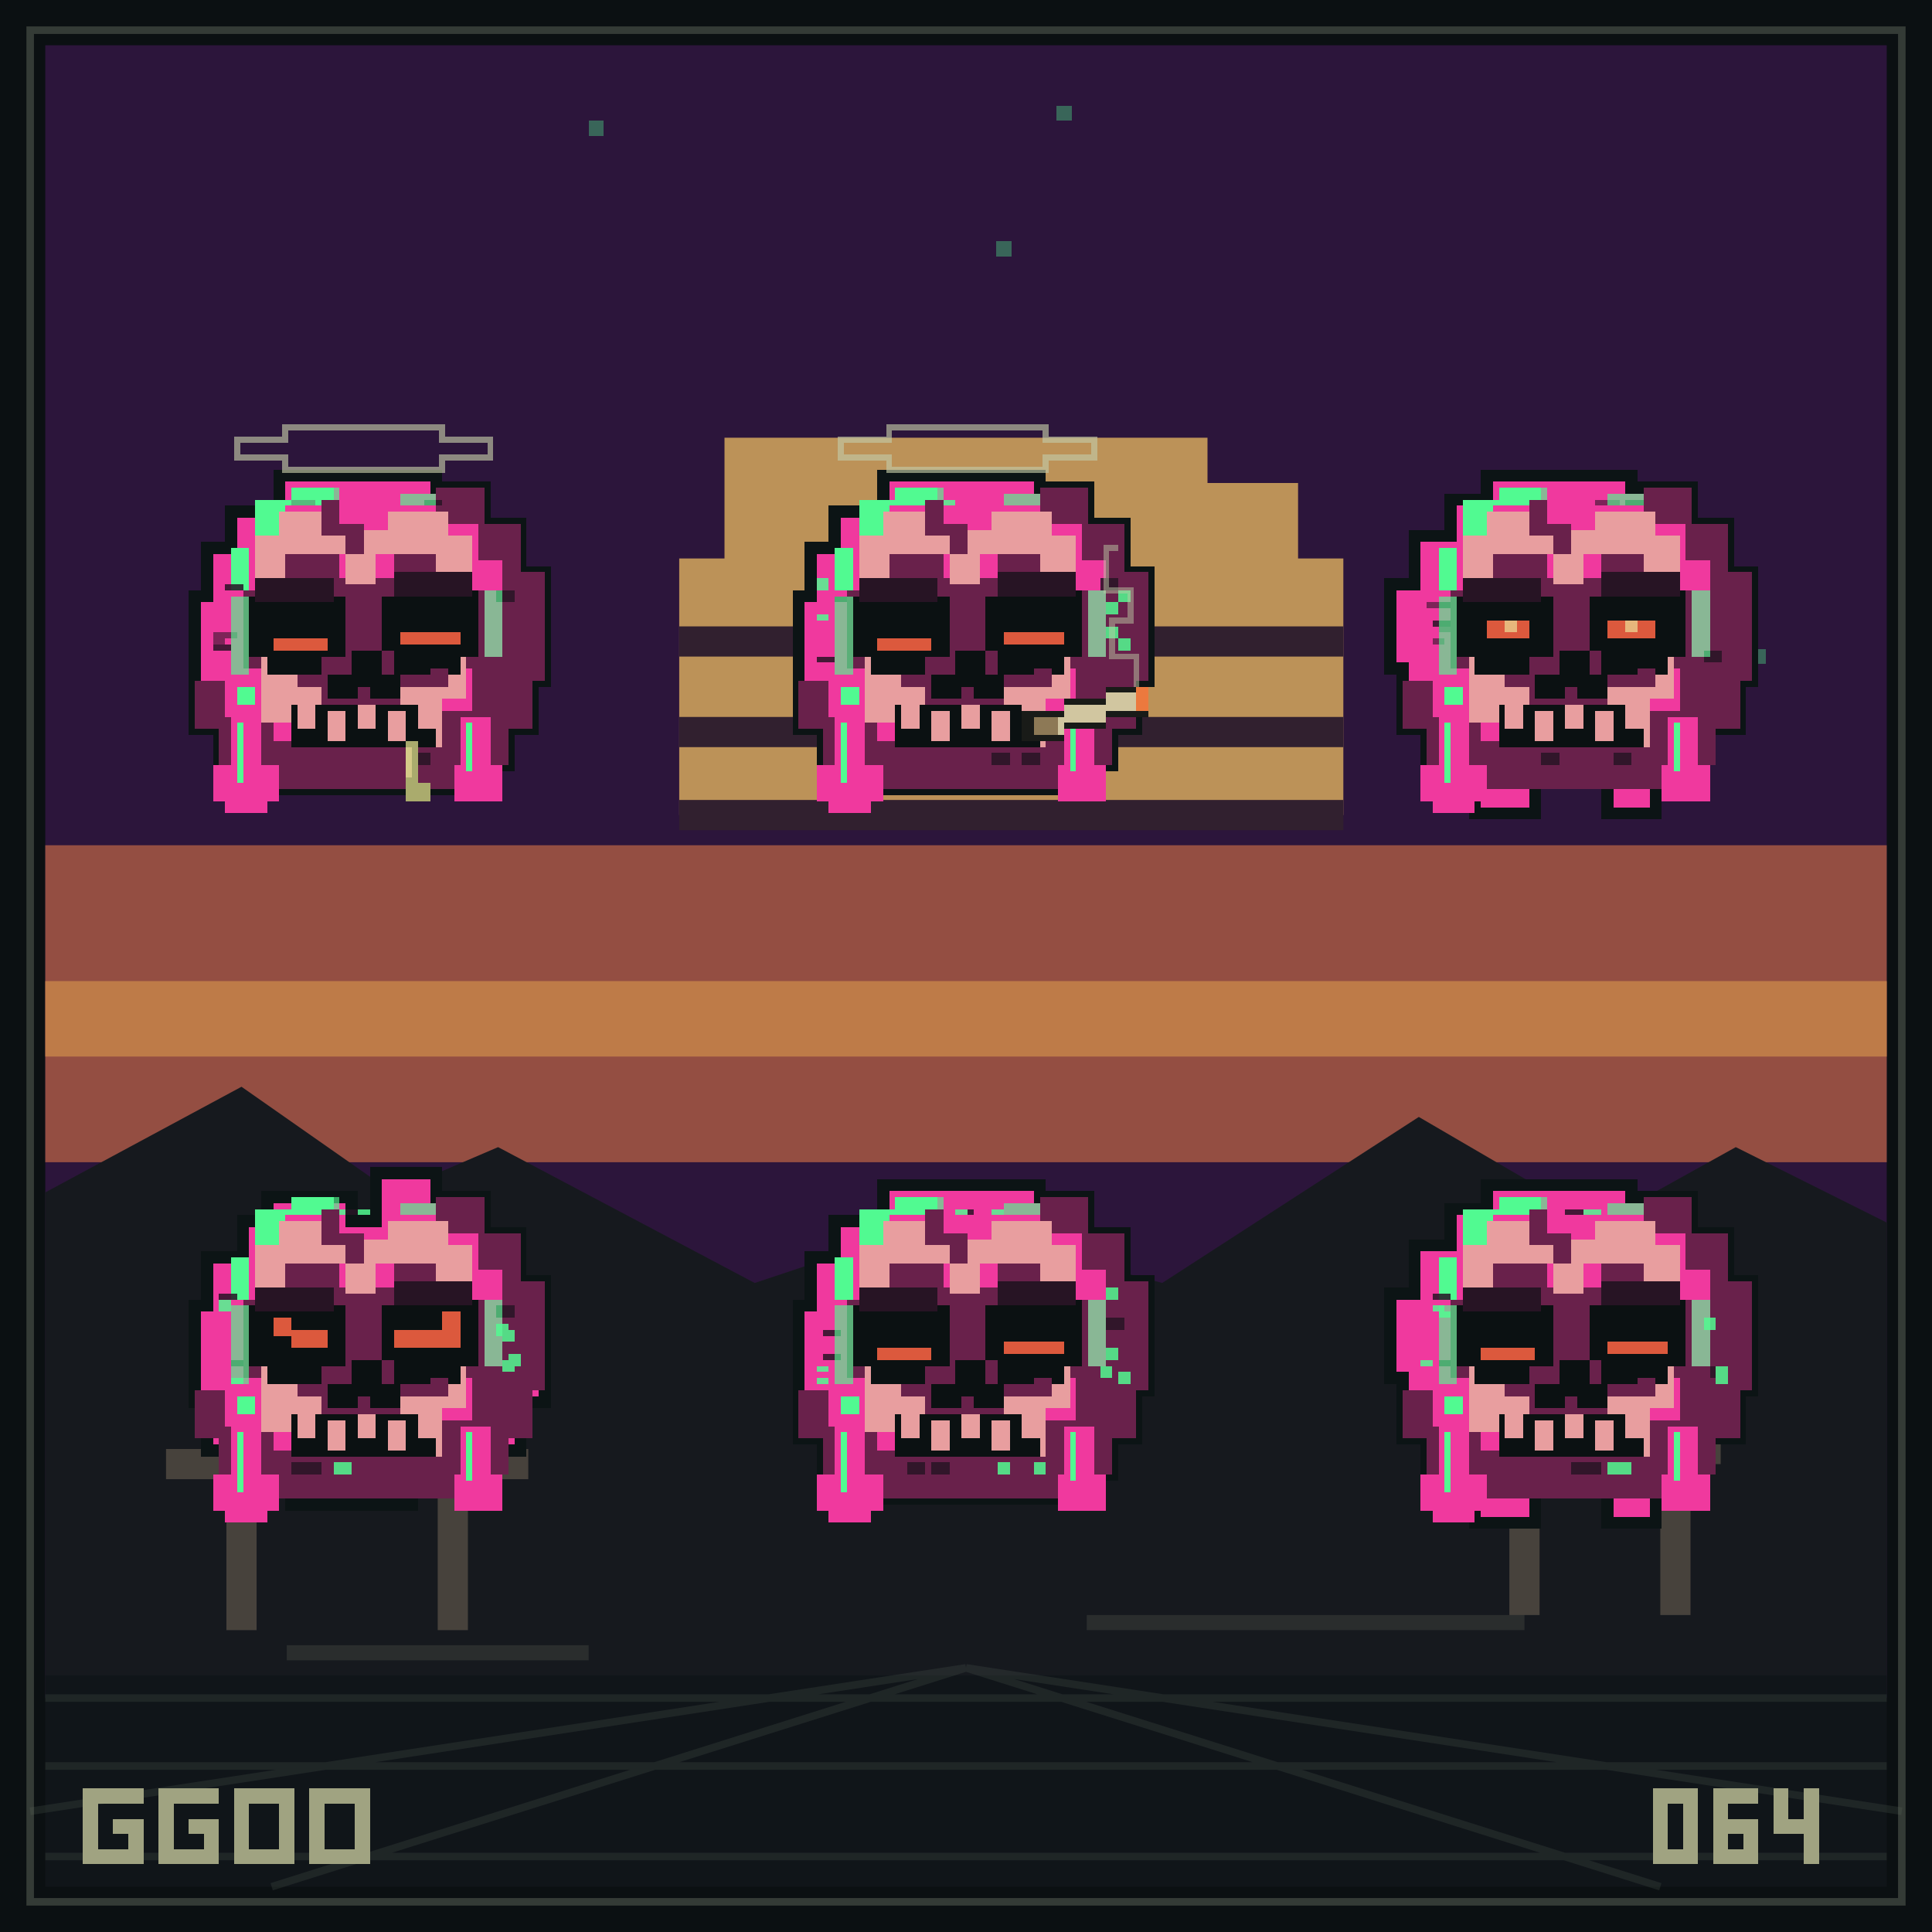
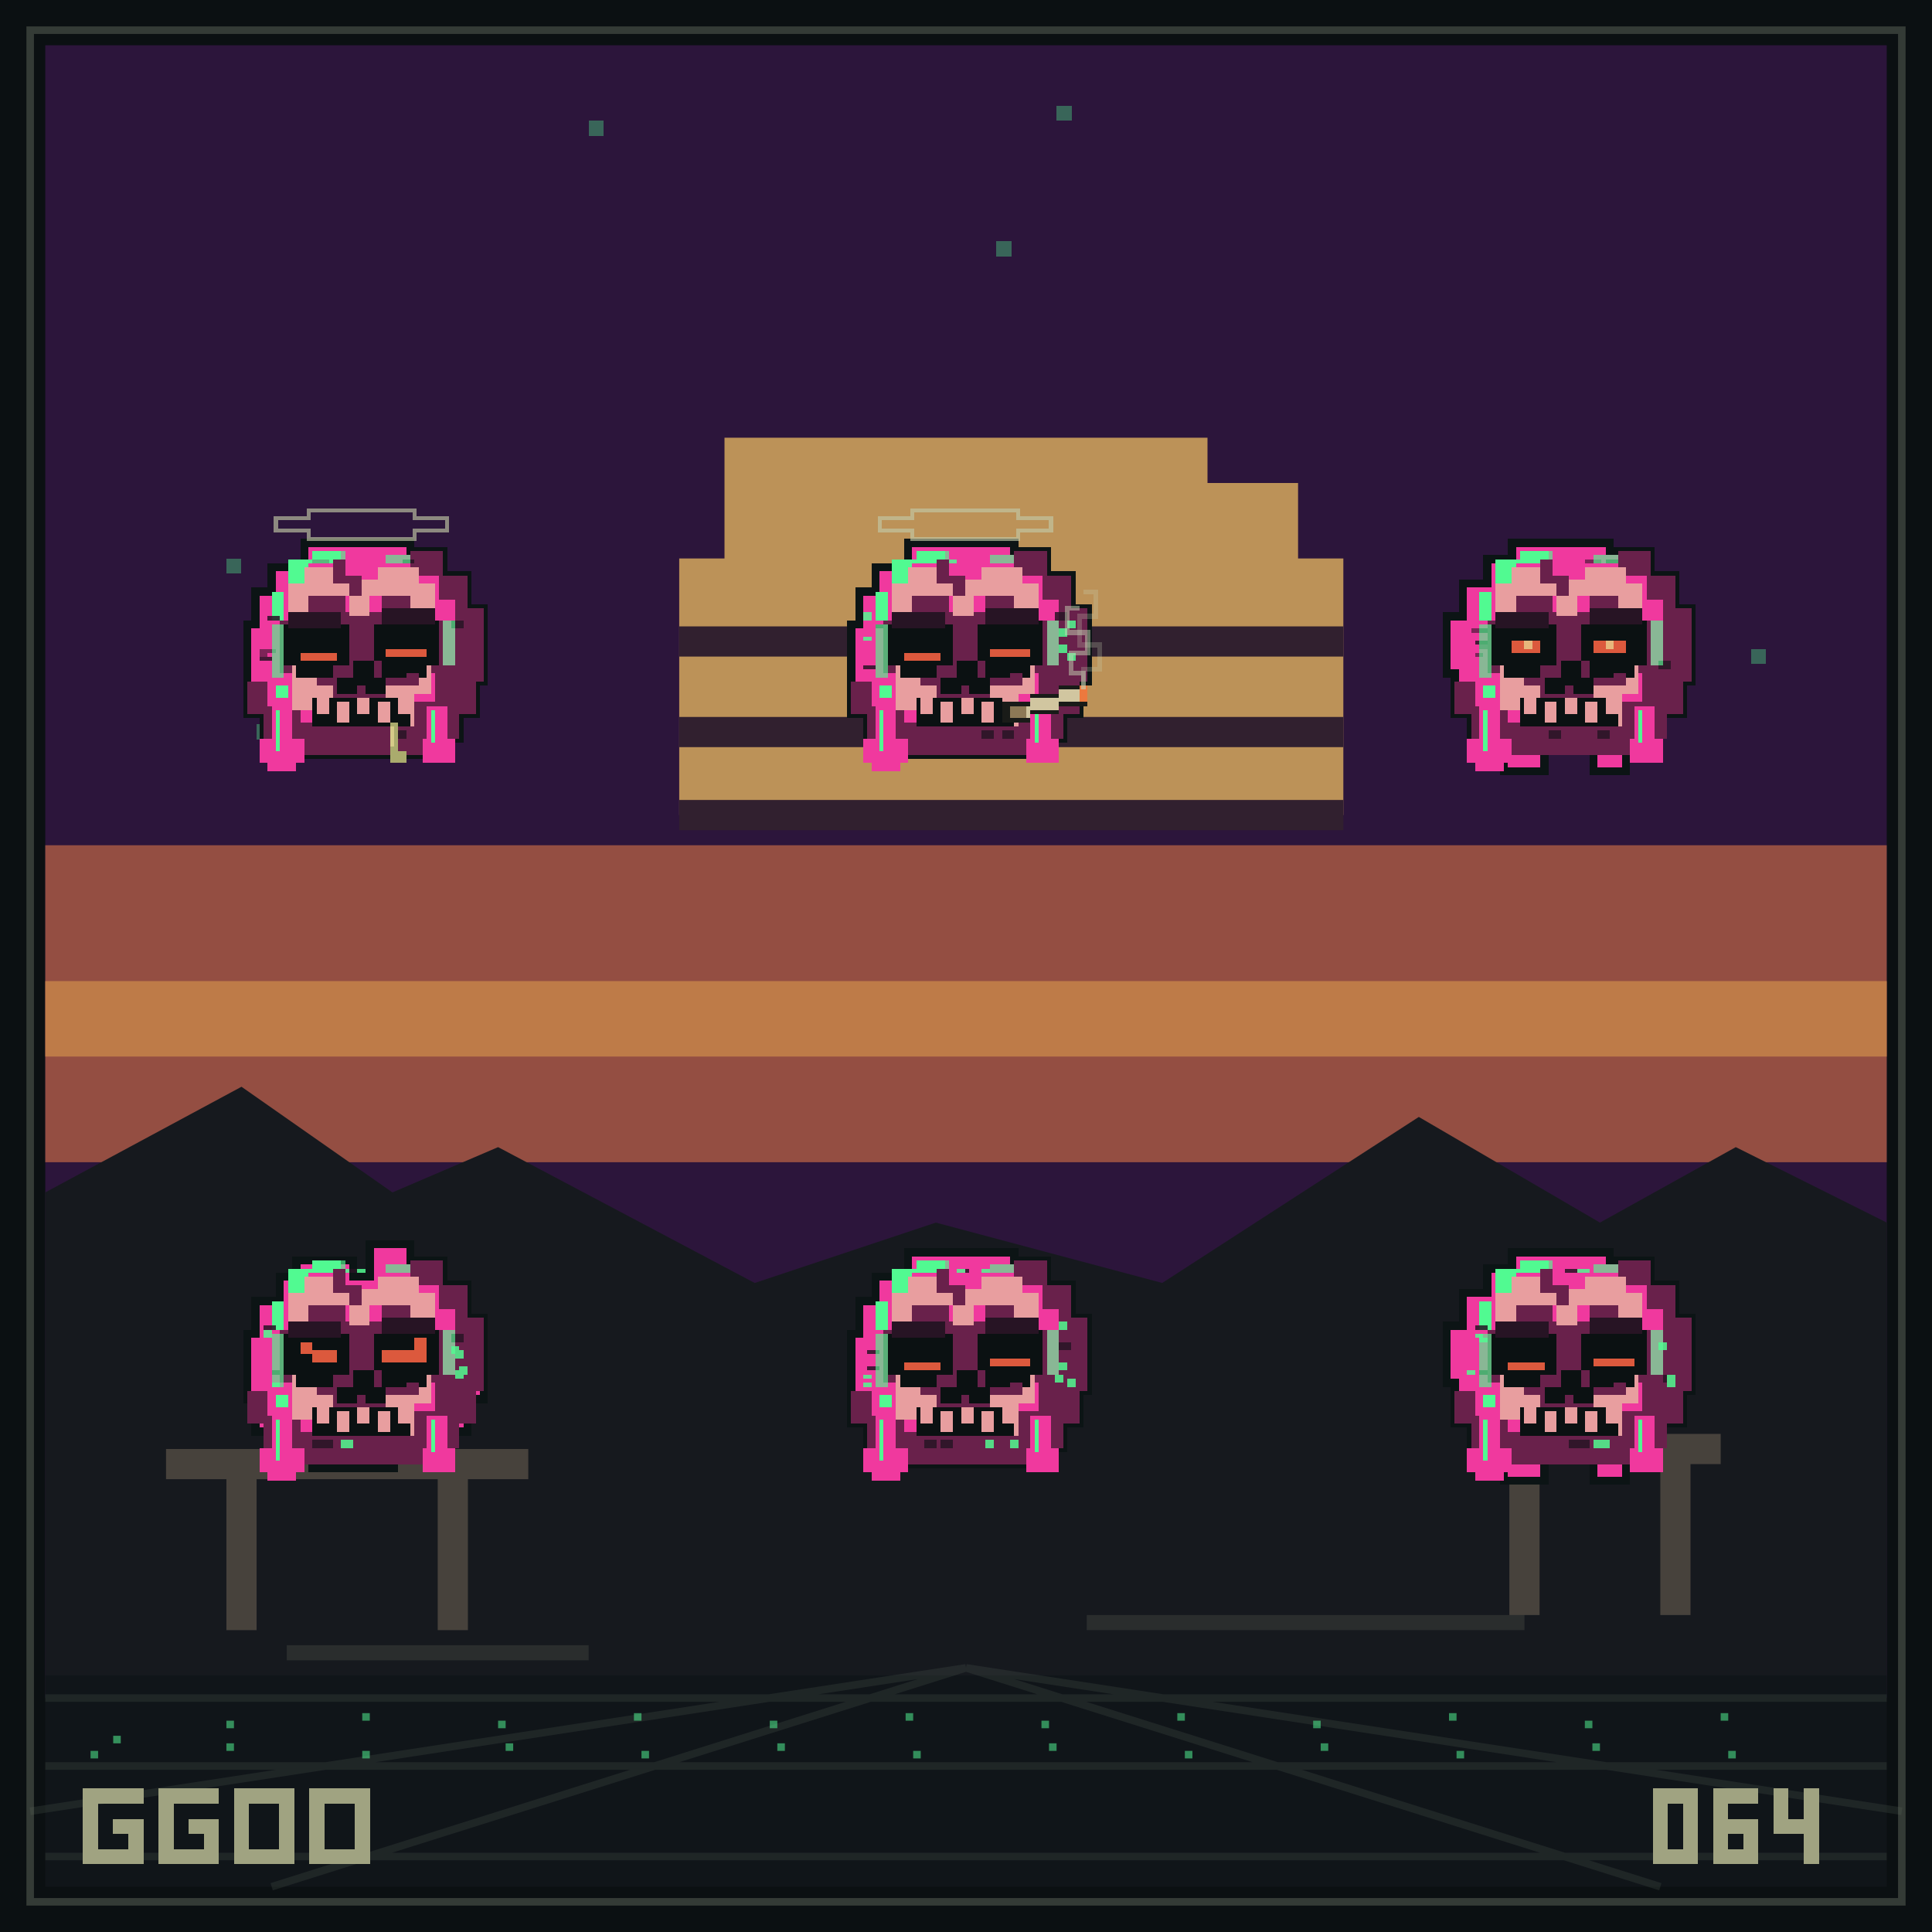
- <svg xmlns="http://www.w3.org/2000/svg" width="512" height="512" viewBox="0 0 512 512" role="img">
+ <svg xmlns="http://www.w3.org/2000/svg" width="512" height="512" viewBox="0 0 512 512" role="img" data-mint-block="52753235">
  <rect width="512" height="512" fill="#0b1012" />
  <rect x="12" y="12" width="488" height="438" fill="#2c153b" />
  <g shape-rendering="crispEdges" opacity=".35">
    <rect x="352" y="208" width="4" height="4" fill="#51fa91" />
    <rect x="68" y="192" width="4" height="4" fill="#51fa91" />
    <rect x="156" y="32" width="4" height="4" fill="#51fa91" />
    <rect x="404" y="176" width="4" height="4" fill="#51fa91" />
    <rect x="60" y="148" width="4" height="4" fill="#51fa91" />
    <rect x="280" y="28" width="4" height="4" fill="#51fa91" />
    <rect x="200" y="184" width="4" height="4" fill="#51fa91" />
    <rect x="464" y="252" width="4" height="4" fill="#51fa91" />
    <rect x="264" y="64" width="4" height="4" fill="#51fa91" />
    <rect x="304" y="208" width="4" height="4" fill="#51fa91" />
    <rect x="64" y="244" width="4" height="4" fill="#51fa91" />
    <rect x="484" y="276" width="4" height="4" fill="#51fa91" />
    <rect x="464" y="172" width="4" height="4" fill="#51fa91" />
    <rect x="340" y="164" width="4" height="4" fill="#51fa91" />
    <rect x="80" y="152" width="4" height="4" fill="#51fa91" />
    <rect x="344" y="196" width="4" height="4" fill="#51fa91" />
  </g>
  <path fill="#944e42" d="M12 224h488v84H12z" />
  <path fill="#be7b48" d="M12 260h488v20H12z" />
  <path fill="#bc9258" d="M192 116h128v12h24v20h12v68H180v-68h12z" />
  <path fill="#31202f" d="M180 166h176v8H180zm0 24h176v8H180zm0 22h176v8H180z" />
  <path fill="#16191e" d="M12 316l52-28 40 28 28-12 68 36 48-16 60 16 68-44 48 28 36-20 40 20v126H12z" />
  <path fill="#47423c" d="M44 384h96v8H44zm16 8h8v40h-8zm56 0h8v40h-8zm276-12h64v8h-64zm8 8h8v40h-8zm40 0h8v40h-8z" />
  <path fill="#101519" d="M12 444h488v56H12z" />
  <path stroke="#647264" stroke-width="2" opacity=".18" d="M12 450h488M12 468h488M12 492h488M256 442L72 500m184-58 184 58M256 442L8 480m248-38 248 38" />
  <path fill="#777c69" opacity=".2" d="M76 436h80v4H76zm212-8h116v4H288z" />
-   <g transform="translate(42 110) scale(1.7)" shape-rendering="crispEdges">
+   <g opacity=".55">
+     <rect x="30" y="460" width="2" height="2" fill="#53f593" />
+     <rect x="60" y="456" width="2" height="2" fill="#54f293" />
+     <rect x="96" y="454" width="2" height="2" fill="#50f090" />
+     <rect x="132" y="456" width="2" height="2" fill="#50f090" />
+     <rect x="168" y="454" width="2" height="2" fill="#50f090" />
+     <rect x="204" y="456" width="2" height="2" fill="#50f090" />
+     <rect x="240" y="454" width="2" height="2" fill="#50f090" />
+     <rect x="276" y="456" width="2" height="2" fill="#50f090" />
+     <rect x="312" y="454" width="2" height="2" fill="#50f090" />
+     <rect x="348" y="456" width="2" height="2" fill="#50f090" />
+     <rect x="384" y="454" width="2" height="2" fill="#50f090" />
+     <rect x="420" y="456" width="2" height="2" fill="#50f090" />
+     <rect x="456" y="454" width="2" height="2" fill="#50f090" />
+     <rect x="24" y="464" width="2" height="2" fill="#50f090" />
+     <rect x="60" y="462" width="2" height="2" fill="#50f090" />
+     <rect x="96" y="464" width="2" height="2" fill="#50f090" />
+     <rect x="134" y="462" width="2" height="2" fill="#51f191" />
+     <rect x="170" y="464" width="2" height="2" fill="#51f191" />
+     <rect x="206" y="462" width="2" height="2" fill="#51f191" />
+     <rect x="242" y="464" width="2" height="2" fill="#51f191" />
+     <rect x="278" y="462" width="2" height="2" fill="#51f191" />
+     <rect x="314" y="464" width="2" height="2" fill="#51f191" />
+     <rect x="350" y="462" width="2" height="2" fill="#51f191" />
+     <rect x="386" y="464" width="2" height="2" fill="#51f191" />
+     <rect x="422" y="462" width="2" height="2" fill="#51f191" />
+     <rect x="458" y="464" width="2" height="2" fill="#51f191" />
+   </g>
+   <g transform="translate(59 133) scale(1.15)" shape-rendering="crispEdges">
    <g transform="translate(32 32) scale(0.94) translate(-32 -32)">
      <g>
        <g>
          <g transform="translate(32 50)">
            <g>
              <g transform="translate(-32 -50)">
                <path d="M18 8h26v2h8v6h6v8h4v18h-2v8h-4v6h-8v4H18v-4H8v-6H4V28h2V20h4v-6h8z" fill="#f0399e" stroke="#0c1415" stroke-width="2" />
                <path fill="#69214b" d="M44 10h8v6h6v8h4v18h-2v8h-4v6h-8v4H18v-4H8v-6H4v-8h5v6h8v4h25v-5h8v-9h5V22h-4v-6h-7z" />
                <path fill="#51fa91" d="M14 18h5v-5h8v-3h-7v2h-6zm-4 9h3v-7h-3zm1 16h3v5h-3z" />
                <g opacity=".85">
                  <rect x="9" y="26" width="3" height="1" fill="#271424" />
                  <rect x="57" y="31" width="2" height="2" fill="#69214b" />
                  <rect x="22" y="12" width="2" height="1" fill="#69214b" />
                  <rect x="39" y="54" width="3" height="2" fill="#271424" />
                  <rect x="9" y="34" width="2" height="1" fill="#69214b" />
                  <rect x="55" y="32" width="2" height="2" fill="#69214b" />
                  <rect x="42" y="12" width="3" height="1" fill="#271424" />
                  <rect x="35" y="54" width="2" height="2" fill="#69214b" />
                  <rect x="7" y="34" width="2" height="1" fill="#69214b" />
                  <rect x="54" y="27" width="3" height="2" fill="#271424" />
                  <rect x="20" y="12" width="2" height="1" fill="#69214b" />
                  <rect x="41" y="54" width="2" height="2" fill="#69214b" />
                  <rect x="7" y="36" width="3" height="1" fill="#271424" />
                  <rect x="57" y="33" width="2" height="2" fill="#69214b" />
                  <rect x="25" y="12" width="2" height="1" fill="#69214b" />
                  <rect x="40" y="54" width="3" height="2" fill="#271424" />
                  <rect x="7" y="35" width="2" height="1" fill="#69214b" />
                  <rect x="56" y="35" width="2" height="2" fill="#69214b" />
                </g>
                <g transform="translate(32 34)">
                  <g>
                    <g transform="translate(-32 -34)">
                      <path fill="#69214b" d="M16 20h12v5h9v-5h11v7h4v13h-8v6H20v-6h-8V27h4z" />
                      <path fill="#e89e9f" d="M18 14h10v3h8v-3h10v4h4v8h-6v-5H34v5h-5v-5H19v5h-5v-8h4zM15 38h6v5h4v4h13v-4h5v-5h6v7h-4v8H20v-4h-5z" />
                      <path fill="#51fa91" opacity=".65" d="M20 10h8v3h-8zm18 1h6v2h-6zM10 28h3v13h-3zm42-1h3v11h-3z" />
                      <path fill="#0b1112" d="M15 25h11v3h3v10h-4v3h-9v-3h-3V28h2zM38 24h10v3h3v11h-3v3H37v-4h-2V28h3zM30 37h5v4h3v4h-5v-2h-2v2h-5v-4h4zM20 46h24v7H20z" />
                      <g fill="#dc593d">
                        <path d="M17 35h9v2h-9zm21-1h10v2H38z" />
                      </g>
                      <path fill="#271424" d="M14 25h13v4H14zm23-1h13v4H37z" />
                      <g>
                        <path fill="#e89e9f" d="M21 46h3v4h-3zm5 1h3v5h-3zm5-1h3v4h-3zm5 1h3v5h-3zm5-2h3v5h-3z" />
                      </g>
                      <path fill="#69214b" d="M25 12h3v4h4v5h-3v-3h-4zm18 28h3v3h-3z" />
                    </g>
                  </g>
                </g>
                <path fill="#f0399e" d="M10 46h5v10h3v6h-2v2H9v-2H7v-6h3zM48 48h5v8h2v6h-8v-6h1z" />
                <path fill="#51fa91" d="M11 49h1v10h-1zm38 0h1v8h-1z" />
                <path fill="#aaab6d" d="M39 52h2v7h2v3h-4z" />
                <path fill="#d5ca88" d="M39 53h1v5h-1z" />
                <g fill="none" stroke="#c1c7a4" opacity=".65">
                  <path d="M19 0h26v2h8v3h-8v2H19V5h-8V2h8z" />
                </g>
              </g>
            </g>
          </g>
        </g>
      </g>
    </g>
  </g>
-   <g transform="translate(202 110) scale(1.7)" shape-rendering="crispEdges">
+   <g transform="translate(219 133) scale(1.15)" shape-rendering="crispEdges">
    <g transform="translate(32 32) scale(0.94) translate(-32 -32)">
      <g>
        <g>
          <g transform="translate(32 50)">
            <g>
              <g transform="translate(-32 -50)">
                <path d="M18 8h26v2h8v6h6v8h4v18h-2v8h-4v6h-8v4H18v-4H8v-6H4V28h2V20h4v-6h8z" fill="#f0399e" stroke="#0c1415" stroke-width="2" />
                <path fill="#69214b" d="M44 10h8v6h6v8h4v18h-2v8h-4v6h-8v4H18v-4H8v-6H4v-8h5v6h8v4h25v-5h8v-9h5V22h-4v-6h-7z" />
                <path fill="#51fa91" d="M14 18h5v-5h8v-3h-7v2h-6zm-4 9h3v-7h-3zm1 16h3v5h-3z" />
                <g opacity=".85">
                  <rect x="7" y="38" width="3" height="1" fill="#271424" />
                  <rect x="55" y="33" width="2" height="2" fill="#51fa91" />
                  <rect x="25" y="12" width="2" height="1" fill="#51fa91" />
                  <rect x="41" y="54" width="3" height="2" fill="#271424" />
                  <rect x="7" y="31" width="2" height="1" fill="#51fa91" />
                  <rect x="57" y="35" width="2" height="2" fill="#51fa91" />
                  <rect x="26" y="12" width="3" height="1" fill="#271424" />
                  <rect x="37" y="54" width="2" height="2" fill="#51fa91" />
                  <rect x="7" y="26" width="2" height="1" fill="#51fa91" />
                  <rect x="54" y="25" width="3" height="2" fill="#271424" />
                  <rect x="28" y="12" width="2" height="1" fill="#51fa91" />
                  <rect x="36" y="54" width="2" height="2" fill="#51fa91" />
                  <rect x="10" y="28" width="3" height="1" fill="#271424" />
                  <rect x="55" y="29" width="2" height="2" fill="#51fa91" />
                  <rect x="27" y="12" width="2" height="1" fill="#51fa91" />
                  <rect x="36" y="54" width="3" height="2" fill="#271424" />
                  <rect x="7" y="25" width="2" height="1" fill="#51fa91" />
                  <rect x="57" y="27" width="2" height="2" fill="#51fa91" />
                </g>
                <g transform="translate(32 34)">
                  <g>
                    <g transform="translate(-32 -34)">
                      <path fill="#69214b" d="M16 20h12v5h9v-5h11v7h4v13h-8v6H20v-6h-8V27h4z" />
                      <path fill="#e89e9f" d="M18 14h10v3h8v-3h10v4h4v8h-6v-5H34v5h-5v-5H19v5h-5v-8h4zM15 38h6v5h4v4h13v-4h5v-5h6v7h-4v8H20v-4h-5z" />
                      <path fill="#51fa91" opacity=".65" d="M20 10h8v3h-8zm18 1h6v2h-6zM10 28h3v13h-3zm42-1h3v11h-3z" />
                      <path fill="#0b1112" d="M15 25h11v3h3v10h-4v3h-9v-3h-3V28h2zM38 24h10v3h3v11h-3v3H37v-4h-2V28h3zM30 37h5v4h3v4h-5v-2h-2v2h-5v-4h4zM20 46h24v7H20z" />
                      <g fill="#dc593d">
                        <path d="M17 35h9v2h-9zm21-1h10v2H38z" />
                      </g>
                      <path fill="#271424" d="M14 25h13v4H14zm23-1h13v4H37z" />
                      <g>
                        <path fill="#e89e9f" d="M21 46h3v4h-3zm5 1h3v5h-3zm5-1h3v4h-3zm5 1h3v5h-3zm5-2h3v5h-3z" />
                      </g>
                      <path fill="#69214b" d="M25 12h3v4h4v5h-3v-3h-4zm18 28h3v3h-3z" />
                    </g>
                  </g>
                </g>
                <path fill="#f0399e" d="M10 46h5v10h3v6h-2v2H9v-2H7v-6h3zM48 48h5v8h2v6h-8v-6h1z" />
                <path fill="#51fa91" d="M11 49h1v10h-1zm38 0h1v8h-1z" />
                <path fill="#191b18" d="M41 47h7v-2h7v-2h7v5h-7v2h-7v2h-7z" />
                <path fill="#d1c6a0" d="M43 48h5v-2h7v-2h5v3h-5v2h-7v2h-5z" />
                <path fill="#8d7956" d="M43 48h4v3h-4z" />
                <g fill="#ec793e">
                  <path d="M60 43h2v4h-2z" />
                </g>
-                 <g fill="none" stroke="#bcc9a3" stroke-width="1" opacity=".5">
-                   <path d="M60 43v-5h-4v-6h3v-5h-4v-7h2" />
+                 <g transform="translate(61 44 )" fill="none" stroke="#c6d5b4" stroke-width="1.2">
+                   <path opacity=".5" d="M0 0v-4h-3v-5h4v-5h-5v-6h3" />
+                   <path opacity=".25" d="M0 0v-5h4v-6h-5v-7h4v-6h-3" />
                </g>
                <g fill="none" stroke="#c1c7a4" opacity=".65">
                  <path d="M19 0h26v2h8v3h-8v2H19V5h-8V2h8z" />
                </g>
              </g>
            </g>
          </g>
        </g>
      </g>
    </g>
  </g>
-   <g transform="translate(362 110) scale(1.7)" shape-rendering="crispEdges">
+   <g transform="translate(379 133) scale(1.15)" shape-rendering="crispEdges">
    <g transform="translate(32 32) scale(0.94) translate(-32 -32)">
      <g>
        <g>
          <g transform="translate(32 50)">
            <g>
              <g transform="translate(-32 -50)">
                <path d="M18 8h24v2h10v6h6v8h4v18h-2v8h-6v6h-8v8h-8v-5H26v5H16v-8H8v-6H4V40H2V26h4V18h6v-6h6z" fill="#f0399e" stroke="#0c1415" stroke-width="2" />
                <path fill="#69214b" d="M44 10h8v6h6v8h4v18h-2v8h-4v6h-8v4H18v-4H8v-6H4v-8h5v6h8v4h25v-5h8v-9h5V22h-4v-6h-7z" />
                <path fill="#51fa91" d="M14 18h5v-5h8v-3h-7v2h-6zm-4 9h3v-7h-3zm1 16h3v5h-3z" />
                <g opacity=".85">
                  <rect x="9" y="29" width="3" height="1" fill="#271424" />
                  <rect x="55" y="40" width="2" height="2" fill="#69214b" />
                  <rect x="38" y="12" width="2" height="1" fill="#69214b" />
                  <rect x="39" y="54" width="3" height="2" fill="#271424" />
                  <rect x="8" y="29" width="2" height="1" fill="#69214b" />
                  <rect x="57" y="40" width="2" height="2" fill="#69214b" />
                  <rect x="41" y="12" width="3" height="1" fill="#271424" />
                  <rect x="42" y="54" width="2" height="2" fill="#69214b" />
                  <rect x="9" y="35" width="2" height="1" fill="#69214b" />
                  <rect x="54" y="37" width="3" height="2" fill="#271424" />
                  <rect x="38" y="12" width="2" height="1" fill="#69214b" />
                  <rect x="21" y="54" width="2" height="2" fill="#69214b" />
                  <rect x="9" y="32" width="3" height="1" fill="#271424" />
                  <rect x="57" y="34" width="2" height="2" fill="#69214b" />
                  <rect x="36" y="12" width="2" height="1" fill="#69214b" />
                  <rect x="27" y="54" width="3" height="2" fill="#271424" />
                  <rect x="10" y="33" width="2" height="1" fill="#69214b" />
                  <rect x="56" y="39" width="2" height="2" fill="#69214b" />
                </g>
                <g transform="translate(32 34)">
                  <g>
                    <g transform="translate(-32 -34)">
                      <path fill="#69214b" d="M16 20h12v5h9v-5h11v7h4v13h-8v6H20v-6h-8V27h4z" />
                      <path fill="#e89e9f" d="M18 14h10v3h8v-3h10v4h4v8h-6v-5H34v5h-5v-5H19v5h-5v-8h4zM15 38h6v5h4v4h13v-4h5v-5h6v7h-4v8H20v-4h-5z" />
                      <path fill="#51fa91" opacity=".65" d="M20 10h8v3h-8zm18 1h6v2h-6zM10 28h3v13h-3zm42-1h3v11h-3z" />
                      <path fill="#0b1112" d="M15 25h11v3h3v10h-4v3h-9v-3h-3V28h2zM38 24h10v3h3v11h-3v3H37v-4h-2V28h3zM30 37h5v4h3v4h-5v-2h-2v2h-5v-4h4zM20 46h24v7H20z" />
                      <g fill="#dc593d">
                        <path d="M18 32h7v3h-7zm20 0h8v3h-8z" />
                        <path fill="#e7b77c" d="M21 32h2v2h-2zm20 0h2v2h-2z" />
                      </g>
                      <path fill="#271424" d="M14 25h13v4H14zm23-1h13v4H37z" />
                      <g>
                        <path fill="#e89e9f" d="M21 46h3v4h-3zm5 1h3v5h-3zm5-1h3v4h-3zm5 1h3v5h-3zm5-2h3v5h-3z" />
                      </g>
                      <path fill="#69214b" d="M25 12h3v4h4v5h-3v-3h-4zm18 28h3v3h-3z" />
                    </g>
                  </g>
                </g>
                <path fill="#f0399e" d="M10 46h5v10h3v6h-2v2H9v-2H7v-6h3zM48 48h5v8h2v6h-8v-6h1z" />
                <path fill="#51fa91" d="M11 49h1v10h-1zm38 0h1v8h-1z" />
              </g>
            </g>
          </g>
        </g>
      </g>
    </g>
  </g>
-   <g transform="translate(42 298) scale(1.7)" shape-rendering="crispEdges">
+   <g transform="translate(59 321) scale(1.15)" shape-rendering="crispEdges">
    <g transform="translate(32 32) scale(0.94) translate(-32 -32)">
      <g>
        <g>
          <g transform="translate(32 50)">
            <g>
              <g transform="translate(-32 -50)">
                <path d="M16 10h14v4h4V6h10v4h8v6h6v8h4v20h-4v8h-8v6H40v3H20v-3H10v-6H6v-8H4V28h2V20h6v-6h4z" fill="#f0399e" stroke="#0c1415" stroke-width="2" />
                <path fill="#69214b" d="M44 10h8v6h6v8h4v18h-2v8h-4v6h-8v4H18v-4H8v-6H4v-8h5v6h8v4h25v-5h8v-9h5V22h-4v-6h-7z" />
                <path fill="#51fa91" d="M14 18h5v-5h8v-3h-7v2h-6zm-4 9h3v-7h-3zm1 16h3v5h-3z" />
                <g opacity=".85">
                  <rect x="8" y="26" width="3" height="1" fill="#271424" />
                  <rect x="56" y="36" width="2" height="2" fill="#51fa91" />
                  <rect x="28" y="12" width="2" height="1" fill="#51fa91" />
                  <rect x="20" y="54" width="3" height="2" fill="#271424" />
                  <rect x="10" y="40" width="2" height="1" fill="#51fa91" />
                  <rect x="55" y="32" width="2" height="2" fill="#51fa91" />
                  <rect x="29" y="12" width="3" height="1" fill="#271424" />
                  <rect x="28" y="54" width="2" height="2" fill="#51fa91" />
                  <rect x="8" y="27" width="2" height="1" fill="#51fa91" />
                  <rect x="54" y="28" width="3" height="2" fill="#271424" />
                  <rect x="31" y="12" width="2" height="1" fill="#51fa91" />
                  <rect x="27" y="54" width="2" height="2" fill="#51fa91" />
                  <rect x="10" y="37" width="3" height="1" fill="#271424" />
                  <rect x="55" y="37" width="2" height="2" fill="#51fa91" />
                  <rect x="31" y="12" width="2" height="1" fill="#51fa91" />
                  <rect x="22" y="54" width="3" height="2" fill="#271424" />
                  <rect x="8" y="28" width="2" height="1" fill="#51fa91" />
                  <rect x="54" y="31" width="2" height="2" fill="#51fa91" />
                </g>
                <g transform="translate(32 34)">
                  <g>
                    <g transform="translate(-32 -34)">
                      <path fill="#69214b" d="M16 20h12v5h9v-5h11v7h4v13h-8v6H20v-6h-8V27h4z" />
                      <path fill="#e89e9f" d="M18 14h10v3h8v-3h10v4h4v8h-6v-5H34v5h-5v-5H19v5h-5v-8h4zM15 38h6v5h4v4h13v-4h5v-5h6v7h-4v8H20v-4h-5z" />
                      <path fill="#51fa91" opacity=".65" d="M20 10h8v3h-8zm18 1h6v2h-6zM10 28h3v13h-3zm42-1h3v11h-3z" />
                      <path fill="#0b1112" d="M15 25h11v3h3v10h-4v3h-9v-3h-3V28h2zM38 24h10v3h3v11h-3v3H37v-4h-2V28h3zM30 37h5v4h3v4h-5v-2h-2v2h-5v-4h4zM20 46h24v7H20z" />
                      <g fill="#dc593d">
                        <path d="M17 33v-3h3v2h6v3h-6v-2zm20-1h8v-3h3v6H37z" />
                      </g>
                      <path fill="#271424" d="M14 25h13v4H14zm23-1h13v4H37z" />
                      <g>
                        <path fill="#e89e9f" d="M21 46h3v4h-3zm5 1h3v5h-3zm5-1h3v4h-3zm5 1h3v5h-3zm5-2h3v5h-3z" />
                      </g>
                      <path fill="#69214b" d="M25 12h3v4h4v5h-3v-3h-4zm18 28h3v3h-3z" />
                    </g>
                  </g>
                </g>
                <path fill="#f0399e" d="M10 46h5v10h3v6h-2v2H9v-2H7v-6h3zM48 48h5v8h2v6h-8v-6h1z" />
                <path fill="#51fa91" d="M11 49h1v10h-1zm38 0h1v8h-1z" />
              </g>
            </g>
          </g>
        </g>
      </g>
    </g>
  </g>
-   <g transform="translate(202 298) scale(1.7)" shape-rendering="crispEdges">
+   <g transform="translate(219 321) scale(1.15)" shape-rendering="crispEdges">
    <g transform="translate(32 32) scale(0.94) translate(-32 -32)">
      <g>
        <g>
          <g transform="translate(32 50)">
            <g>
              <g transform="translate(-32 -50)">
                <path d="M18 8h26v2h8v6h6v8h4v18h-2v8h-4v6h-8v4H18v-4H8v-6H4V28h2V20h4v-6h8z" fill="#f0399e" stroke="#0c1415" stroke-width="2" />
                <path fill="#69214b" d="M44 10h8v6h6v8h4v18h-2v8h-4v6h-8v4H18v-4H8v-6H4v-8h5v6h8v4h25v-5h8v-9h5V22h-4v-6h-7z" />
                <path fill="#51fa91" d="M14 18h5v-5h8v-3h-7v2h-6zm-4 9h3v-7h-3zm1 16h3v5h-3z" />
                <g opacity=".85">
                  <rect x="8" y="32" width="3" height="1" fill="#271424" />
                  <rect x="55" y="25" width="2" height="2" fill="#51fa91" />
                  <rect x="30" y="12" width="2" height="1" fill="#51fa91" />
                  <rect x="26" y="54" width="3" height="2" fill="#271424" />
                  <rect x="10" y="26" width="2" height="1" fill="#51fa91" />
                  <rect x="55" y="35" width="2" height="2" fill="#51fa91" />
                  <rect x="30" y="12" width="3" height="1" fill="#271424" />
                  <rect x="43" y="54" width="2" height="2" fill="#51fa91" />
                  <rect x="7" y="38" width="2" height="1" fill="#51fa91" />
                  <rect x="55" y="30" width="3" height="2" fill="#271424" />
                  <rect x="36" y="12" width="2" height="1" fill="#51fa91" />
                  <rect x="37" y="54" width="2" height="2" fill="#51fa91" />
                  <rect x="8" y="36" width="3" height="1" fill="#271424" />
                  <rect x="54" y="38" width="2" height="2" fill="#51fa91" />
                  <rect x="30" y="12" width="2" height="1" fill="#51fa91" />
                  <rect x="22" y="54" width="3" height="2" fill="#271424" />
                  <rect x="7" y="40" width="2" height="1" fill="#51fa91" />
                  <rect x="57" y="39" width="2" height="2" fill="#51fa91" />
                </g>
                <g transform="translate(32 34)">
                  <g>
                    <g transform="translate(-32 -34)">
                      <path fill="#69214b" d="M16 20h12v5h9v-5h11v7h4v13h-8v6H20v-6h-8V27h4z" />
                      <path fill="#e89e9f" d="M18 14h10v3h8v-3h10v4h4v8h-6v-5H34v5h-5v-5H19v5h-5v-8h4zM15 38h6v5h4v4h13v-4h5v-5h6v7h-4v8H20v-4h-5z" />
                      <path fill="#51fa91" opacity=".65" d="M20 10h8v3h-8zm18 1h6v2h-6zM10 28h3v13h-3zm42-1h3v11h-3z" />
                      <path fill="#0b1112" d="M15 25h11v3h3v10h-4v3h-9v-3h-3V28h2zM38 24h10v3h3v11h-3v3H37v-4h-2V28h3zM30 37h5v4h3v4h-5v-2h-2v2h-5v-4h4zM20 46h24v7H20z" />
                      <g fill="#dc593d">
                        <path d="M17 35h9v2h-9zm21-1h10v2H38z" />
                      </g>
                      <path fill="#271424" d="M14 25h13v4H14zm23-1h13v4H37z" />
                      <g>
                        <path fill="#e89e9f" d="M21 46h3v4h-3zm5 1h3v5h-3zm5-1h3v4h-3zm5 1h3v5h-3zm5-2h3v5h-3z" />
                      </g>
                      <path fill="#69214b" d="M25 12h3v4h4v5h-3v-3h-4zm18 28h3v3h-3z" />
                    </g>
                  </g>
                </g>
                <path fill="#f0399e" d="M10 46h5v10h3v6h-2v2H9v-2H7v-6h3zM48 48h5v8h2v6h-8v-6h1z" />
                <path fill="#51fa91" d="M11 49h1v10h-1zm38 0h1v8h-1z" />
              </g>
            </g>
          </g>
        </g>
      </g>
    </g>
  </g>
-   <g transform="translate(362 298) scale(1.7)" shape-rendering="crispEdges">
+   <g transform="translate(379 321) scale(1.15)" shape-rendering="crispEdges">
    <g transform="translate(32 32) scale(0.94) translate(-32 -32)">
      <g>
        <g>
          <g transform="translate(32 50)">
            <g>
              <g transform="translate(-32 -50)">
                <path d="M18 8h24v2h10v6h6v8h4v18h-2v8h-6v6h-8v8h-8v-5H26v5H16v-8H8v-6H4V40H2V26h4V18h6v-6h6z" fill="#f0399e" stroke="#0c1415" stroke-width="2" />
                <path fill="#69214b" d="M44 10h8v6h6v8h4v18h-2v8h-4v6h-8v4H18v-4H8v-6H4v-8h5v6h8v4h25v-5h8v-9h5V22h-4v-6h-7z" />
                <path fill="#51fa91" d="M14 18h5v-5h8v-3h-7v2h-6zm-4 9h3v-7h-3zm1 16h3v5h-3z" />
                <g opacity=".85">
                  <rect x="9" y="26" width="3" height="1" fill="#271424" />
                  <rect x="54" y="30" width="2" height="2" fill="#51fa91" />
                  <rect x="34" y="12" width="2" height="1" fill="#51fa91" />
                  <rect x="32" y="54" width="3" height="2" fill="#271424" />
                  <rect x="7" y="37" width="2" height="1" fill="#51fa91" />
                  <rect x="56" y="39" width="2" height="2" fill="#51fa91" />
                  <rect x="31" y="12" width="3" height="1" fill="#271424" />
                  <rect x="38" y="54" width="2" height="2" fill="#51fa91" />
                  <rect x="10" y="29" width="2" height="1" fill="#51fa91" />
                  <rect x="55" y="38" width="3" height="2" fill="#271424" />
                  <rect x="35" y="12" width="2" height="1" fill="#51fa91" />
                  <rect x="40" y="54" width="2" height="2" fill="#51fa91" />
                  <rect x="10" y="37" width="3" height="1" fill="#271424" />
                  <rect x="54" y="30" width="2" height="2" fill="#51fa91" />
                  <rect x="24" y="12" width="2" height="1" fill="#51fa91" />
                  <rect x="34" y="54" width="3" height="2" fill="#271424" />
                  <rect x="9" y="28" width="2" height="1" fill="#51fa91" />
                  <rect x="56" y="38" width="2" height="2" fill="#51fa91" />
                </g>
                <g transform="translate(32 34)">
                  <g>
                    <g transform="translate(-32 -34)">
                      <path fill="#69214b" d="M16 20h12v5h9v-5h11v7h4v13h-8v6H20v-6h-8V27h4z" />
                      <path fill="#e89e9f" d="M18 14h10v3h8v-3h10v4h4v8h-6v-5H34v5h-5v-5H19v5h-5v-8h4zM15 38h6v5h4v4h13v-4h5v-5h6v7h-4v8H20v-4h-5z" />
                      <path fill="#51fa91" opacity=".65" d="M20 10h8v3h-8zm18 1h6v2h-6zM10 28h3v13h-3zm42-1h3v11h-3z" />
                      <path fill="#0b1112" d="M15 25h11v3h3v10h-4v3h-9v-3h-3V28h2zM38 24h10v3h3v11h-3v3H37v-4h-2V28h3zM30 37h5v4h3v4h-5v-2h-2v2h-5v-4h4zM20 46h24v7H20z" />
                      <g fill="#dc593d">
                        <path d="M17 35h9v2h-9zm21-1h10v2H38z" />
                      </g>
                      <path fill="#271424" d="M14 25h13v4H14zm23-1h13v4H37z" />
                      <g>
                        <path fill="#e89e9f" d="M21 46h3v4h-3zm5 1h3v5h-3zm5-1h3v4h-3zm5 1h3v5h-3zm5-2h3v5h-3z" />
                      </g>
                      <path fill="#69214b" d="M25 12h3v4h4v5h-3v-3h-4zm18 28h3v3h-3z" />
                    </g>
                  </g>
                </g>
                <path fill="#f0399e" d="M10 46h5v10h3v6h-2v2H9v-2H7v-6h3zM48 48h5v8h2v6h-8v-6h1z" />
                <path fill="#51fa91" d="M11 49h1v10h-1zm38 0h1v8h-1z" />
              </g>
            </g>
          </g>
        </g>
      </g>
    </g>
  </g>
  <g fill="#a0a381" shape-rendering="crispEdges">
    <path d="M22 474h16v4H26v12h8v-4h-4v-4h8v12H22zM42 474h16v4H46v12h8v-4h-4v-4h8v12H42zM62 474h16v20H62zm4 4v12h8v-12zM82 474h16v20H82zm4 4v12h8v-12z" fill-rule="evenodd" />
    <path transform="translate(438 474)" d="M0 0h12v20H0zm4 4v12h4V4z" fill-rule="evenodd" />
    <path transform="translate(454 474)" d="M0 0h12v4H4v4h8v12H0zm4 12v4h4v-4z" fill-rule="evenodd" />
    <path transform="translate(470 474)" d="M0 0h4v8h4V0h4v20H8v-8H0z" fill-rule="evenodd" />
  </g>
  <path d="M8 8h496v496H8z" stroke="#687062" stroke-opacity=".45" stroke-width="2" fill="none" />
</svg>
